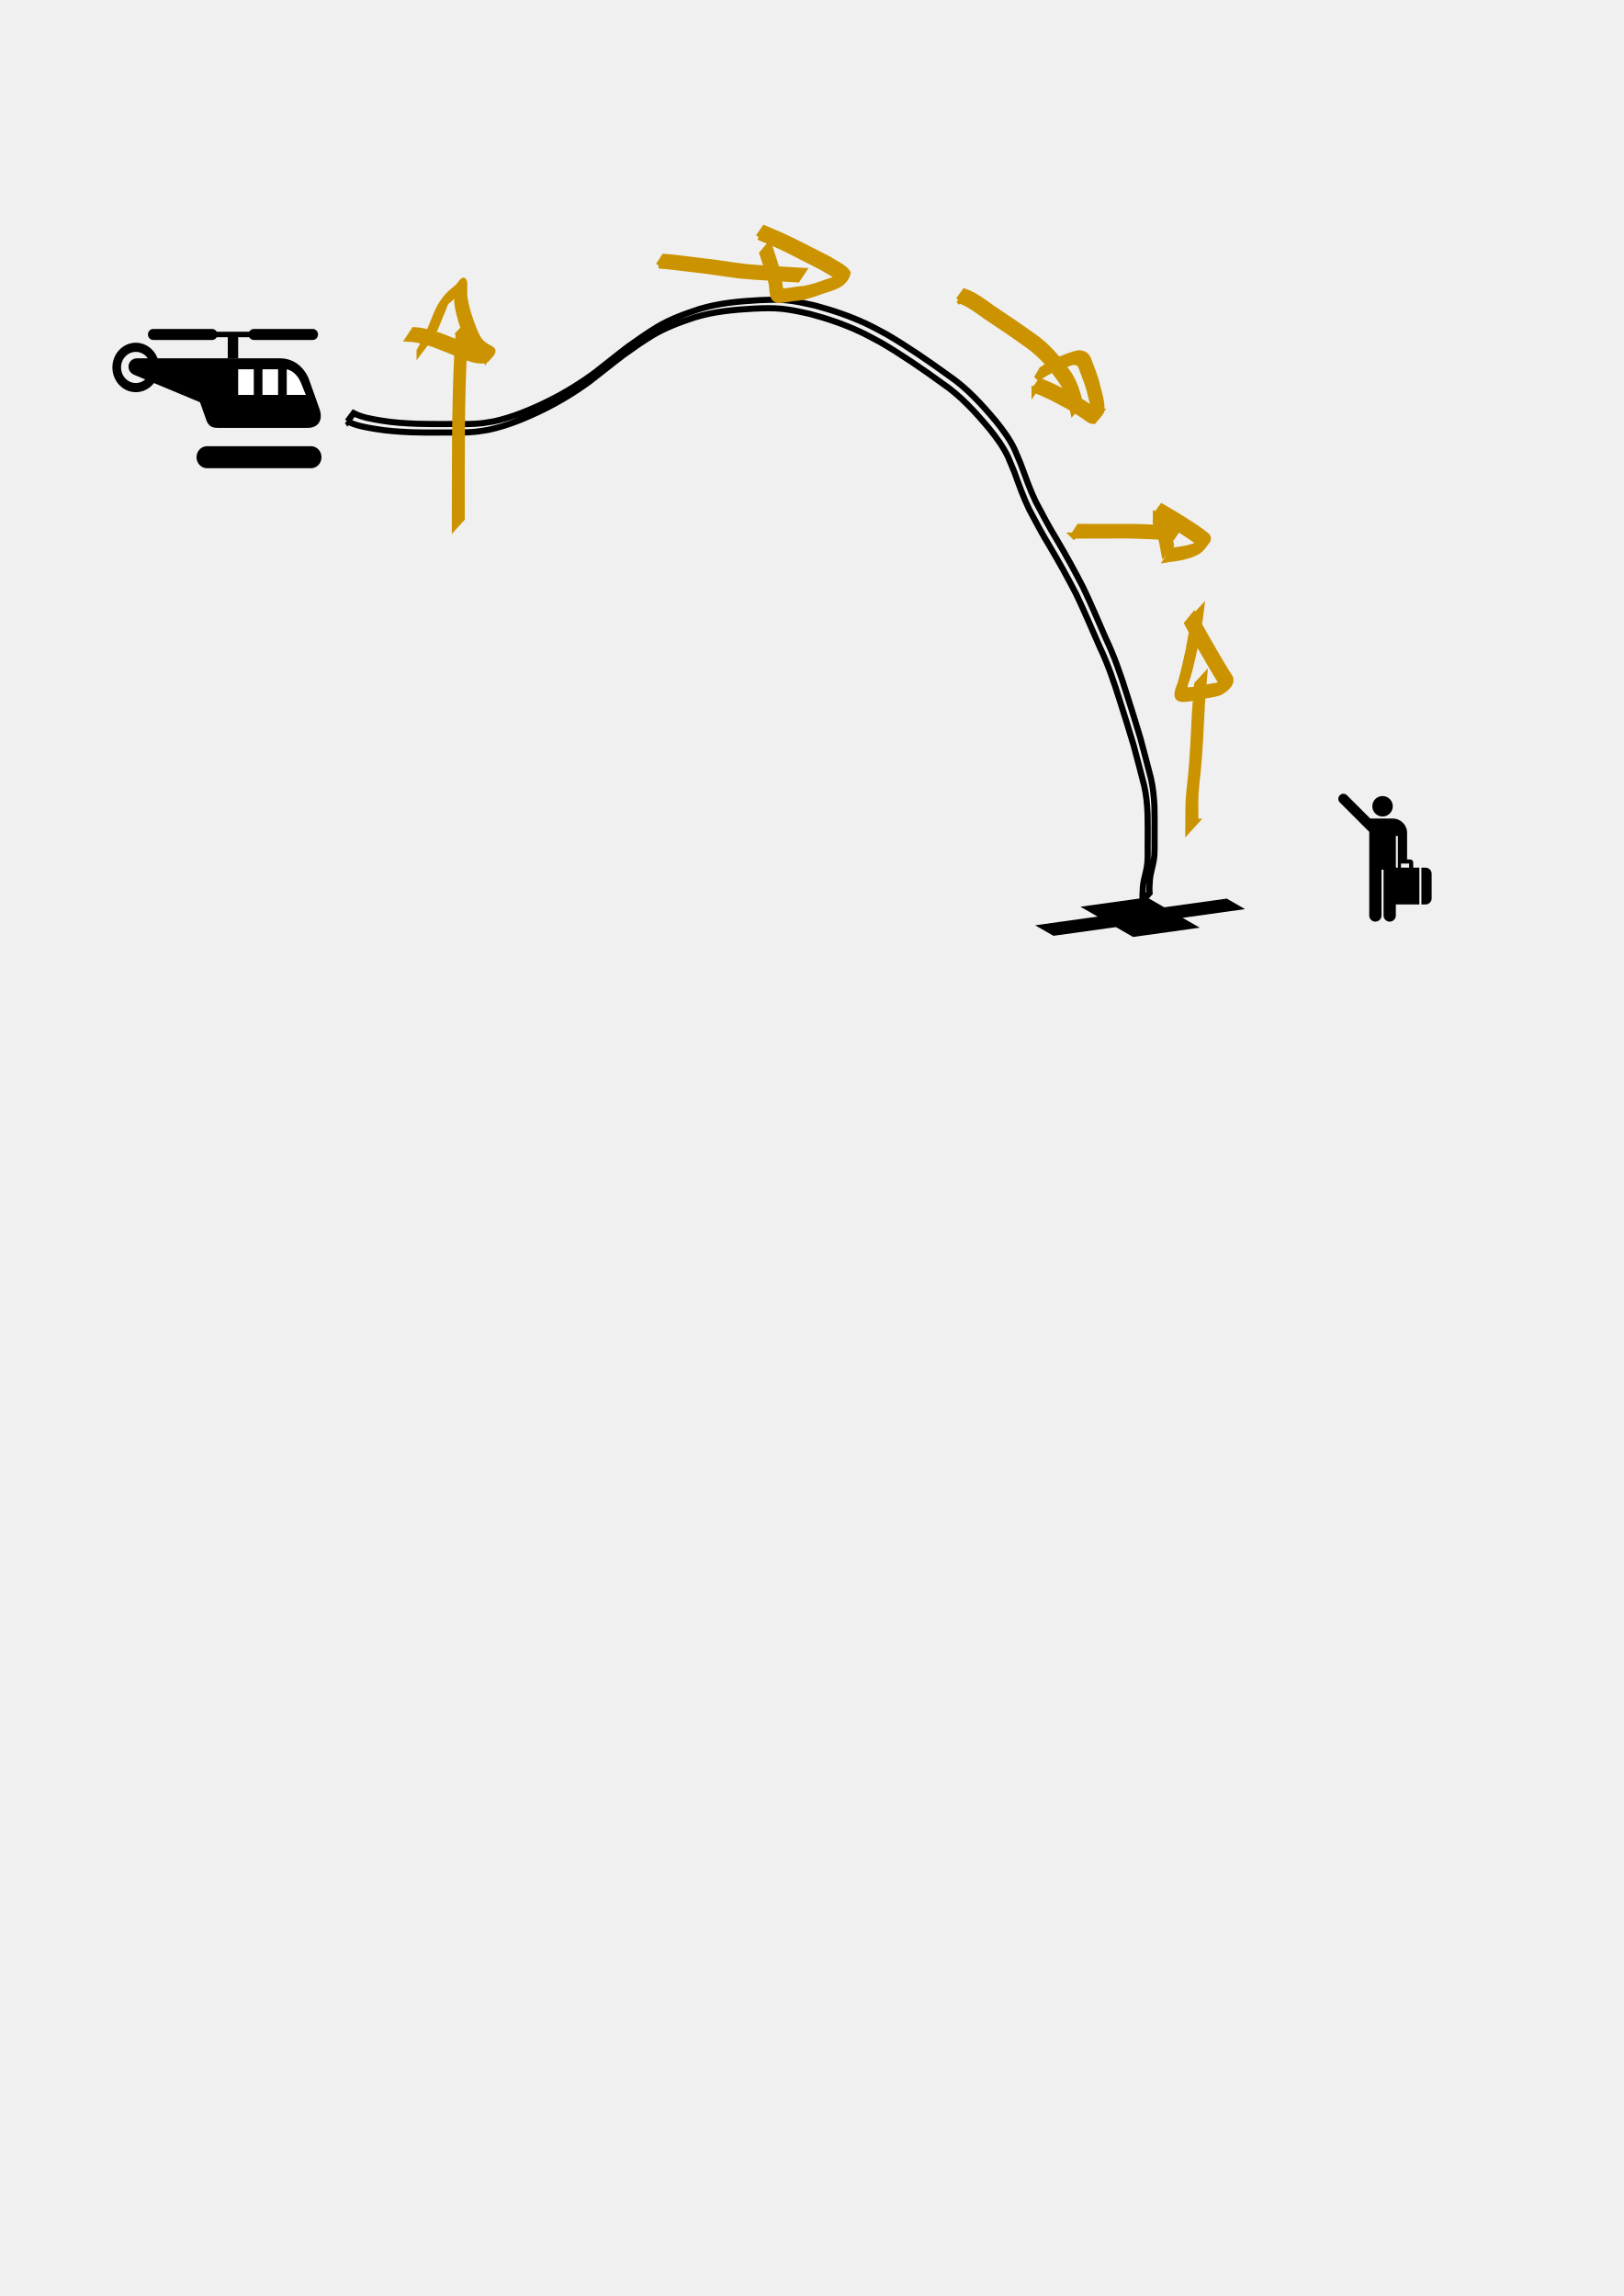
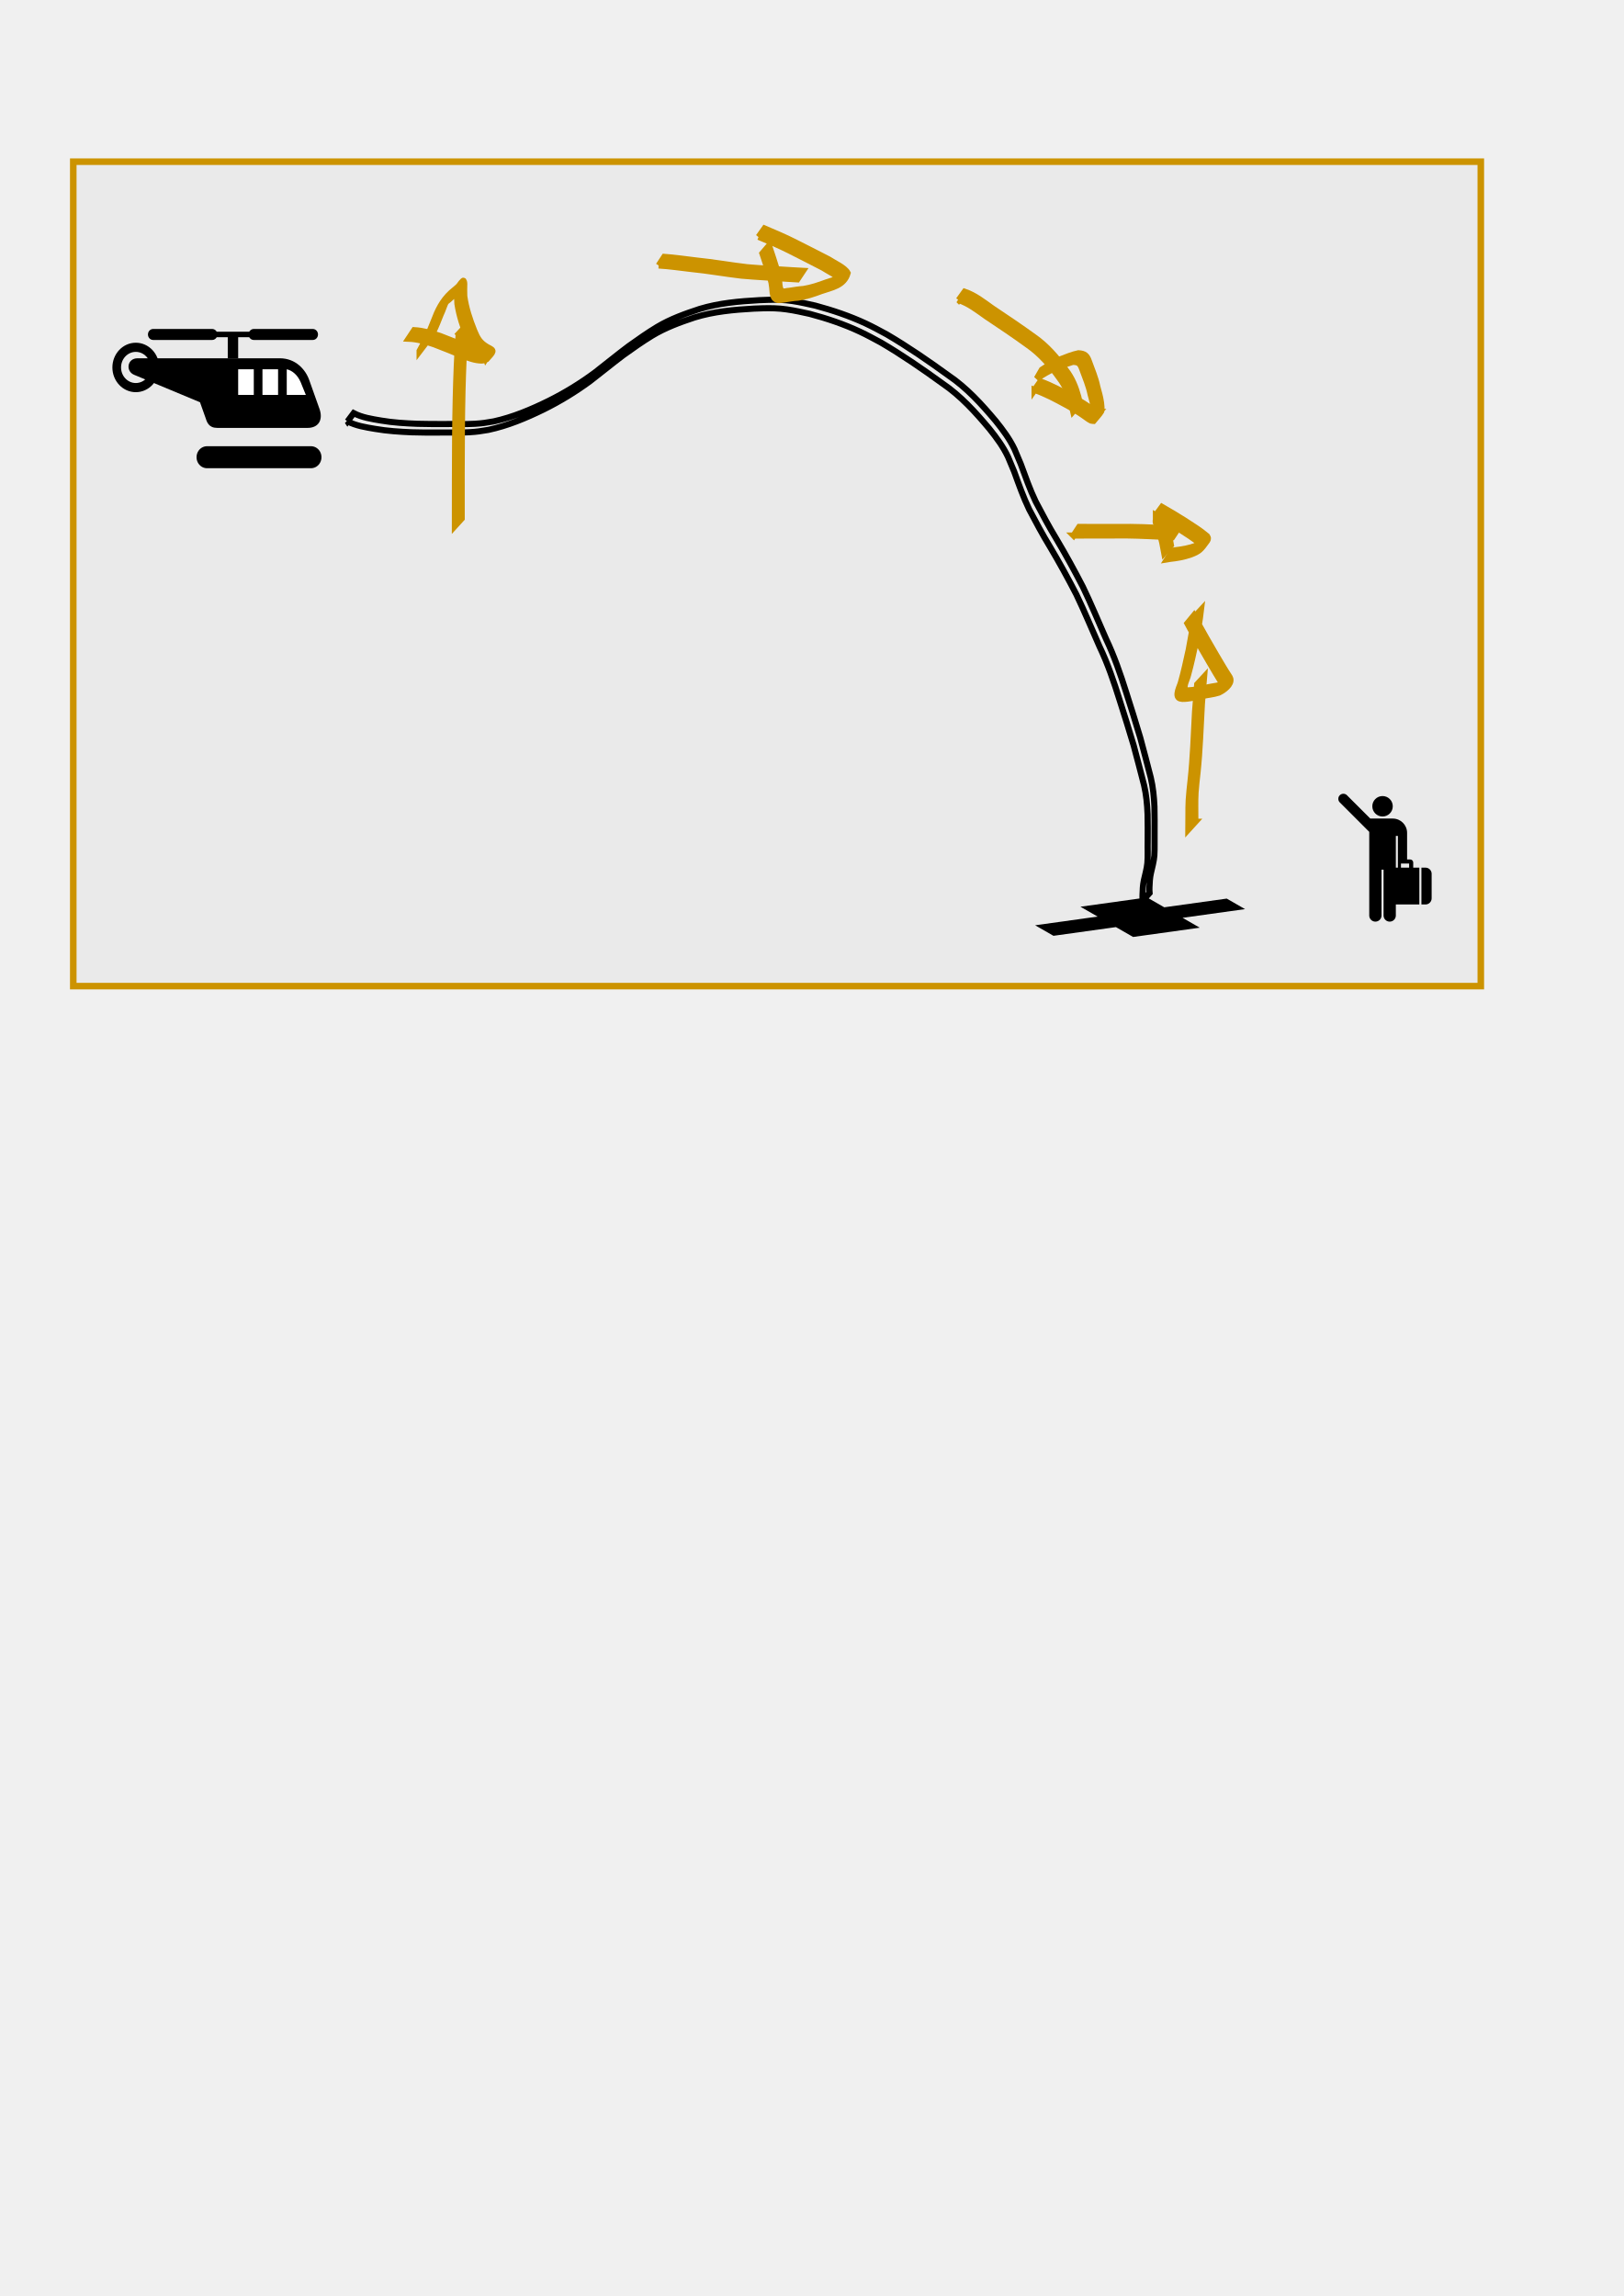
<svg xmlns="http://www.w3.org/2000/svg" xmlns:xlink="http://www.w3.org/1999/xlink" width="210mm" height="297mm" viewBox="0 0 210 297" version="1.1" id="svg8">
  <defs id="defs2">
    <symbol id="Heliport">
      <path d="M 8.202,14.023 H 16.14" style="fill:none;stroke-width:1.587;stroke-linecap:round" id="path1522" />
      <path d="M 8.07,11.113 7.673,10.054 2.646,8.07 C 1.984,7.805 2.117,6.879 2.91,6.879 H 13.758 c 1.191,0 1.958,0.794 2.249,1.587 l 0.794,2.117 C 17.066,11.377 16.669,11.906 15.875,11.906 H 8.996 c -0.661,0 -0.794,-0.397 -0.926,-0.794 z" style="stroke:none;stroke-width:0.265" id="path1524" />
      <g style="fill:#ffffff;stroke:none" id="g1532">
        <path d="m 10.583,9.525 h 1.191 V 7.673 h -1.191 z" id="path1526" style="stroke-width:0.265" />
        <path d="m 12.435,9.525 h 1.191 V 7.673 h -1.191 z" id="path1528" style="stroke-width:0.265" />
        <path d="M 15.346,8.599 15.743,9.525 H 14.287 V 7.673 c 0.397,0.079 0.82,0.397 1.058,0.926 z" id="path1530" style="stroke-width:0.265" />
      </g>
      <g style="fill:none;stroke-width:3" id="g1542">
        <path d="m 10.186,5.292 v 1.587" id="path1534" style="stroke-width:0.794" />
        <path d="M 8.864,5.159 H 11.509" style="stroke-width:0.397" id="path1536" />
        <path d="M 4.101,5.159 H 8.599" style="stroke-width:0.794;stroke-linecap:round" id="path1538" />
        <path d="m 11.774,5.159 h 4.498" style="stroke-width:0.794;stroke-linecap:round" id="path1540" />
      </g>
      <circle cx="2.778" cy="7.541" r="1.455" style="fill:none;stroke-width:0.661" id="circle1544" />
    </symbol>
    <symbol id="ArrivingFlights">
      <g style="stroke:none" id="g1986">
        <circle cx="8.996" cy="2.91" r="1.323" id="circle1982" style="stroke-width:0.265" />
        <path d="M 3.44,2.381 7.276,6.218 V 17.066 a 0.794,0.794 0 0 0 1.587,0 V 11.113 H 9.128 v 5.953 a 0.794,0.794 0 0 0 1.587,0 v -1.455 h 3.043 v -4.763 h -0.794 V 10.186 A 0.397,0.397 0 0 0 12.568,9.79 H 12.171 V 6.35 A 1.852,1.852 0 0 0 10.319,4.498 H 7.408 L 4.366,1.455 A 0.656,0.656 0 0 0 3.44,2.381 Z m 7.276,4.366 h 0.265 v 4.101 h -0.265 z m 0.661,3.572 h 1.058 v 0.529 h -1.058 z m 2.646,5.292 h 0.529 a 0.794,0.794 0 0 0 0.794,-0.794 v -3.175 a 0.794,0.794 0 0 0 -0.794,-0.794 h -0.529 z" id="path1984" style="stroke-width:0.265" />
      </g>
    </symbol>
    <symbol id="FirstAid">
      <path d="m 11.642,3.44 v 3.969 h 3.969 v 4.233 h -3.969 v 3.969 H 7.408 v -3.969 h -3.969 V 7.408 h 3.969 v -3.969 z" style="stroke:none;stroke-width:0.265" id="path1018" />
    </symbol>
  </defs>
  <g id="layer1">
+     <rect style="fill:#eaeaea;fill-opacity:1;stroke:#cc9300;stroke-width:0.848;paint-order:fill markers stroke" id="rect898" width="182.042" height="106.645" x="9.476" y="20.915" />
    <use xlink:href="#Heliport" style="fill:#000000;stroke:#000000" id="use3527" x="0" y="0" width="100%" height="100%" transform="matrix(1.696273,0,0,1.791321,12.85203,34.02358)" />
    <use xlink:href="#ArrivingFlights" style="fill:#000000;stroke:#000000" id="use3591" x="0" y="0" width="100%" height="100%" transform="translate(169.8139,101.3865)" />
    <use xlink:href="#FirstAid" style="fill:#000000;stroke:#000000" id="use3641" x="0" y="0" width="100%" height="100%" transform="matrix(2.035565,-0.2836124,0.5597591,0.3214354,122.7323,118.2845)" />
    <path style="fill:none;stroke:#000000;stroke-width:0.794;paint-order:fill markers stroke" id="path3673" d="m 44.942,54.506 c 1.116,0.578 2.37,0.772 3.595,0.977 1.563,0.27 3.148,0.368 4.73,0.435 1.159,0.043 2.318,0.036 3.478,0.033 1.313,-0.027 2.63,0.039 3.942,-0.039 1.141,-0.068 1.327,-0.126 2.47,-0.304 2.503,-0.531 4.863,-1.526 7.153,-2.644 2.104,-1.043 4.111,-2.268 6.002,-3.658 1.457,-1.116 2.869,-2.285 4.335,-3.387 1.208,-0.867 2.425,-1.725 3.695,-2.501 1.711,-1.035 3.586,-1.72 5.475,-2.348 2.492,-0.772 5.092,-1.005 7.682,-1.149 0.379,-0.014 0.759,-0.03 1.138,-0.041 1.049,-0.031 2.08,-0.009 3.121,0.143 1.119,0.163 1.835,0.337 2.962,0.578 2.226,0.588 4.418,1.327 6.505,2.304 0.931,0.436 1.803,0.919 2.709,1.404 2.751,1.613 5.379,3.423 7.958,5.295 2.36,1.603 4.261,3.704 6.079,5.874 0.909,1.134 1.779,2.308 2.401,3.629 0.078,0.165 0.724,1.728 0.798,1.906 0.597,1.65 1.177,3.299 1.938,4.882 0.856,1.622 1.716,3.242 2.674,4.807 1.206,2.028 2.347,4.097 3.427,6.195 1.066,2.218 2.003,4.494 3,6.743 1.068,2.229 1.86,4.569 2.596,6.923 0.619,1.945 1.236,3.891 1.812,5.849 0.449,1.724 0.927,3.441 1.353,5.171 0.289,1.229 0.401,2.484 0.451,3.742 0.028,1.145 0.018,2.291 0.015,3.437 -0.027,0.962 0.04,1.927 -0.041,2.887 -0.07,0.768 -0.301,1.507 -0.459,2.259 -0.128,0.607 -0.154,1.227 -0.17,1.845 -0.005,0.48 -0.013,0.231 0.031,0.746 0,0 0.885,-0.988 0.885,-0.988 v 0 c -0.032,-0.508 -0.027,-0.261 -0.019,-0.739 0.019,-0.613 0.054,-1.227 0.187,-1.827 0.165,-0.753 0.387,-1.498 0.445,-2.27 0.062,-0.962 0.01,-1.927 0.031,-2.89 0.003,-1.147 0.012,-2.295 -0.018,-3.442 -0.057,-1.263 -0.179,-2.522 -0.475,-3.754 -0.432,-1.729 -0.904,-3.449 -1.361,-5.171 -0.581,-1.957 -1.191,-3.906 -1.815,-5.849 -0.739,-2.357 -1.548,-4.694 -2.61,-6.929 -0.998,-2.252 -1.93,-4.532 -3.005,-6.748 -1.084,-2.1 -2.222,-4.175 -3.431,-6.205 -0.952,-1.564 -1.81,-3.182 -2.66,-4.803 -0.757,-1.581 -1.33,-3.23 -1.936,-4.873 -0.104,-0.25 -0.696,-1.68 -0.807,-1.914 -0.63,-1.325 -1.511,-2.503 -2.426,-3.642 -1.829,-2.174 -3.74,-4.28 -6.11,-5.886 -2.584,-1.875 -5.215,-3.691 -7.971,-5.307 -0.923,-0.495 -1.769,-0.965 -2.718,-1.409 -2.095,-0.979 -4.296,-1.716 -6.527,-2.318 -1.046,-0.228 -1.914,-0.438 -2.965,-0.597 -1.047,-0.159 -2.083,-0.184 -3.138,-0.152 -0.38,0.012 -0.761,0.028 -1.141,0.042 -2.599,0.143 -5.208,0.372 -7.712,1.132 -1.894,0.622 -3.775,1.294 -5.494,2.321 -1.278,0.768 -2.494,1.633 -3.708,2.497 -1.468,1.104 -2.886,2.266 -4.337,3.393 -1.883,1.398 -3.885,2.627 -5.984,3.675 -2.278,1.121 -4.629,2.116 -7.119,2.663 -1.123,0.18 -1.332,0.242 -2.454,0.311 -1.309,0.08 -2.623,0.008 -3.933,0.032 -1.158,-5.29e-4 -2.315,0.005 -3.472,-0.031 -1.579,-0.06 -3.16,-0.153 -4.719,-0.421 -1.205,-0.203 -2.441,-0.388 -3.539,-0.957 0,0 -0.796,1.067 -0.796,1.067 z" />
-     <path style="fill:#cc9300;stroke:#cc9300;stroke-width:0.794;paint-order:fill markers stroke;fill-opacity:1;stroke-opacity:1" id="path3675" d="m 59.327,43.193 c -0.221,2.757 -0.311,5.521 -0.382,8.286 -0.083,3.529 -0.1,7.058 -0.105,10.588 -0.003,1.991 -0.004,3.982 -0.006,5.973 0,0 0.878,-0.966 0.878,-0.966 v 0 c -0.003,-1.988 -0.006,-3.976 -0.002,-5.964 0.009,-3.528 0.02,-7.055 0.104,-10.582 0.075,-2.773 0.168,-5.545 0.416,-8.309 0,0 -0.904,0.973 -0.904,0.973 z" />
-     <path style="fill:#cc9300;stroke:#cc9300;stroke-width:0.794;paint-order:fill markers stroke;fill-opacity:1;stroke-opacity:1" id="path3677" d="m 54.27,45.396 c 0.61,-0.819 1.313,-1.592 1.782,-2.505 0.363,-0.706 0.642,-1.475 0.94,-2.211 0.277,-0.548 0.425,-1.158 0.711,-1.702 0.071,-0.135 0.344,-0.502 0.247,-0.384 -1.076,1.302 -0.521,0.716 -0.234,0.43 0.954,-0.708 1.551,-1.532 2.27,-2.487 -0.243,0.324 -0.486,0.648 -0.729,0.972 -0.032,5.29e-4 -0.082,-0.027 -0.097,0.002 -0.098,0.181 -0.013,1.581 0.002,1.78 0.235,1.556 0.733,3.04 1.317,4.493 0.43,1.067 0.785,1.616 1.781,2.2 0.082,0.042 0.46,0.222 0.554,0.308 0.025,0.023 0.021,0.065 0.032,0.097 0.217,-0.336 0.476,-0.648 0.652,-1.007 0.032,-0.065 -0.13,0.064 -0.199,0.083 -0.094,0.026 -0.193,0.034 -0.289,0.051 -0.853,0.023 -1.675,-0.301 -2.459,-0.603 -1.207,-0.5 -2.422,-0.986 -3.643,-1.454 -1.088,-0.374 -2.182,-0.685 -3.333,-0.75 0,0 -0.731,1.101 -0.731,1.101 v 0 c 1.141,0.046 2.222,0.356 3.3,0.723 1.22,0.467 2.434,0.955 3.64,1.456 0.803,0.315 1.64,0.64 2.513,0.647 0.08,-0.011 0.536,-0.066 0.556,-0.089 1.019,-1.15 1.145,-1.16 0.193,-1.633 -0.971,-0.562 -1.296,-1.11 -1.716,-2.142 -0.582,-1.442 -1.073,-2.92 -1.286,-4.467 -0.033,-0.534 -0.008,-1.043 -0.003,-1.575 0.001,-0.142 -0.048,-0.495 -0.15,-0.397 -0.341,0.327 -0.575,0.751 -0.862,1.126 0.217,-0.286 0.434,-0.573 0.652,-0.859 0.063,-0.083 -0.118,0.173 -0.188,0.25 -0.338,0.375 -0.759,0.677 -1.136,1.01 -1.181,1.087 -1.745,2.31 -2.289,3.756 -0.3,0.734 -0.582,1.497 -0.957,2.197 -0.107,0.201 -0.578,0.511 -0.361,0.579 0.225,0.071 0.282,-0.38 0.442,-0.554 0.109,-0.118 -0.192,0.257 -0.288,0.386 0,0 -0.634,1.168 -0.634,1.168 z" />
-     <path style="fill:#cc9300;stroke:#cc9300;stroke-width:0.794;paint-order:fill markers stroke;fill-opacity:1;stroke-opacity:1" id="path3679" d="m 85.185,34.34 c 1.397,0.081 2.782,0.288 4.171,0.449 2.189,0.214 4.352,0.609 6.536,0.864 1.946,0.177 3.898,0.261 5.846,0.401 0.952,0.061 0.491,0.033 1.384,0.083 0,0 0.731,-1.099 0.731,-1.099 v 0 c -0.893,-0.047 -0.432,-0.021 -1.384,-0.079 -1.948,-0.134 -3.899,-0.222 -5.845,-0.392 -2.184,-0.252 -4.347,-0.647 -6.535,-0.866 -1.391,-0.162 -2.776,-0.372 -4.173,-0.473 0,0 -0.73,1.112 -0.73,1.112 z" />
-     <path style="fill:#cc9300;stroke:#cc9300;stroke-width:0.794;paint-order:fill markers stroke;fill-opacity:1;stroke-opacity:1" id="path3681" d="m 98.114,30.635 c 1.319,0.542 2.63,1.101 3.904,1.741 1.469,0.729 2.922,1.491 4.383,2.236 0.533,0.368 2.17,1.119 2.371,1.728 -0.508,0.466 0.26,-0.214 0.378,-0.69 0.036,-0.146 -0.252,0.166 -0.389,0.229 -0.595,0.273 -1.261,0.435 -1.878,0.652 -0.965,0.356 -1.937,0.69 -2.955,0.851 -0.608,0.039 -1.207,0.146 -1.809,0.235 -0.29,-0.015 -0.779,0.215 -1.039,0.01 -0.047,-0.037 -0.072,-0.096 -0.108,-0.144 -0.205,-0.405 -0.165,-0.866 -0.216,-1.303 -0.065,-0.56 -0.109,-0.638 -0.261,-1.207 -0.322,-1.072 -0.682,-2.133 -1.034,-3.195 0,0 -0.857,1.004 -0.857,1.004 v 0 c 0.351,1.06 0.713,2.117 1.028,3.189 0.154,0.617 0.173,0.596 0.239,1.195 0.051,0.462 0.027,0.946 0.274,1.361 0.385,0.444 0.733,0.256 1.259,0.213 0.603,-0.087 1.201,-0.208 1.811,-0.237 1.028,-0.152 2.009,-0.481 2.98,-0.845 1.338,-0.475 2.971,-0.684 3.431,-2.338 -0.358,-0.705 -1.803,-1.331 -2.452,-1.773 -1.462,-0.744 -2.916,-1.504 -4.385,-2.234 -1.276,-0.644 -2.591,-1.201 -3.906,-1.76 0,0 -0.771,1.084 -0.771,1.084 z" />
-     <path style="fill:#cc9300;stroke:#cc9300;stroke-width:0.794;paint-order:fill markers stroke;fill-opacity:1;stroke-opacity:1" id="path3683" d="m 123.99,38.816 c 1.322,0.439 2.42,1.309 3.543,2.102 1.822,1.212 3.637,2.43 5.407,3.717 1.641,1.143 2.934,2.649 4.085,4.266 0.79,1.017 1.246,2.198 1.569,3.43 0.126,0.589 0.06,0.297 0.197,0.878 0,0 0.869,-1 0.869,-1 v 0 c -0.135,-0.582 -0.068,-0.289 -0.201,-0.88 -0.337,-1.241 -0.812,-2.428 -1.612,-3.452 -1.165,-1.622 -2.467,-3.141 -4.119,-4.29 -1.773,-1.283 -3.588,-2.503 -5.408,-3.718 -1.126,-0.802 -2.227,-1.68 -3.552,-2.131 0,0 -0.777,1.079 -0.777,1.079 z" />
-     <path style="fill:#cc9300;stroke:#cc9300;stroke-width:0.794;paint-order:fill markers stroke;fill-opacity:1;stroke-opacity:1" id="path3685" d="m 133.807,50.436 c 1.415,0.498 2.744,1.209 4.057,1.927 0.804,0.428 1.578,0.907 2.325,1.428 0.129,0.09 0.723,0.541 0.933,0.62 0.097,0.036 0.207,0.018 0.31,0.027 0.334,-0.418 0.73,-0.794 1.002,-1.255 0.08,-0.136 -0.026,-1.028 -0.035,-1.095 -0.097,-0.706 -0.294,-1.385 -0.484,-2.069 -0.226,-1.13 -0.69,-2.186 -1.078,-3.265 -0.271,-0.768 -0.552,-1.008 -1.356,-1.057 -0.795,0.166 -1.563,0.489 -2.323,0.779 -0.844,0.366 -1.636,0.837 -2.401,1.344 0,0 -0.66,1.147 -0.66,1.147 v 0 c 0.755,-0.512 1.542,-0.981 2.375,-1.356 0.747,-0.294 1.508,-0.578 2.275,-0.806 0.793,0.022 0.956,0.212 1.233,0.961 0.394,1.073 0.845,2.129 1.074,3.254 0.187,0.678 0.383,1.352 0.464,2.054 0.023,0.2 0.044,0.401 0.037,0.603 -0.005,0.147 -0.2,0.509 -0.072,0.436 0.301,-0.171 0.455,-0.522 0.682,-0.782 -0.086,0.005 -0.175,0.042 -0.257,0.015 -0.199,-0.065 -0.825,-0.534 -0.932,-0.608 -0.753,-0.52 -1.53,-1.002 -2.338,-1.431 -1.32,-0.723 -2.653,-1.439 -4.069,-1.959 0,0 -0.762,1.091 -0.762,1.091 z" />
-     <path style="fill:#cc9300;stroke:#cc9300;stroke-width:0.794;paint-order:fill markers stroke;fill-opacity:1;stroke-opacity:1" id="path3687" d="m 154.597,106.306 c 0.014,-1.259 -0.048,-2.521 0.026,-3.779 0.041,-0.695 0.173,-1.829 0.249,-2.522 0.313,-2.951 0.4,-5.919 0.568,-8.881 0.084,-1.189 0.187,-2.377 0.288,-3.565 0,0 -0.89,0.962 -0.89,0.962 v 0 c -0.097,1.187 -0.197,2.373 -0.279,3.561 -0.163,2.961 -0.253,5.929 -0.575,8.879 -0.081,0.754 -0.2,1.773 -0.242,2.53 -0.071,1.264 -0.014,2.532 -0.038,3.797 0,0 0.894,-0.982 0.894,-0.982 z" />
-     <path style="fill:#cc9300;stroke:#cc9300;stroke-width:0.794;paint-order:fill markers stroke;fill-opacity:1;stroke-opacity:1" id="path3689" d="m 154.421,79.866 c -0.162,1.401 -0.407,2.797 -0.677,4.182 -0.313,1.413 -0.611,2.827 -1.007,4.22 -0.09,0.426 -0.864,1.793 -0.143,2.075 0.115,0.045 0.244,0.041 0.367,0.061 0.841,0.004 1.66,-0.232 2.487,-0.364 0.725,-0.159 1.473,-0.213 2.18,-0.444 0.628,-0.285 1.69,-1.058 1.49,-1.804 -0.023,-0.085 -0.072,-0.16 -0.108,-0.24 -0.625,-0.942 -1.18,-1.927 -1.761,-2.896 -0.855,-1.457 -1.691,-2.927 -2.506,-4.408 -0.112,-0.21 -0.224,-0.42 -0.336,-0.63 0,0 -0.838,1.018 -0.838,1.018 v 0 c 0.113,0.21 0.226,0.42 0.338,0.629 0.82,1.479 1.652,2.953 2.511,4.409 0.576,0.966 1.13,1.945 1.734,2.894 0.021,0.067 0.057,0.132 0.063,0.202 0.005,0.052 -0.066,0.191 -0.031,0.153 0.257,-0.283 0.47,-0.602 0.709,-0.9 0.041,-0.051 -0.069,0.114 -0.116,0.16 -0.146,0.145 -0.273,0.187 -0.457,0.279 -0.695,0.257 -1.442,0.294 -2.161,0.458 -0.819,0.127 -1.626,0.356 -2.455,0.383 -0.101,-0.007 -0.37,0.028 -0.444,-0.125 -0.232,-0.48 0.306,-1.396 0.392,-1.862 0.39,-1.394 0.687,-2.81 0.996,-4.224 0.268,-1.392 0.512,-2.793 0.679,-4.2 0,0 -0.906,0.974 -0.906,0.974 z" />
-     <path style="fill:#cc9300;stroke:#cc9300;stroke-width:0.794;paint-order:fill markers stroke;fill-opacity:1;stroke-opacity:1" id="path3691" d="m 138.845,69.274 c 1.69,-0.007 3.38,-0.008 5.07,-0.009 2.126,-0.046 4.25,0.058 6.372,0.162 0.91,0.044 0.469,0.024 1.322,0.06 0,0 0.73,-1.101 0.73,-1.101 v 0 c -0.853,-0.033 -0.412,-0.015 -1.324,-0.055 -2.126,-0.098 -4.252,-0.204 -6.382,-0.159 -1.686,-0.001 -3.372,-0.002 -5.057,-0.009 0,0 -0.73,1.112 -0.73,1.112 z" />
-     <path style="fill:#cc9300;stroke:#cc9300;stroke-width:0.794;paint-order:fill markers stroke;fill-opacity:1;stroke-opacity:1" id="path3693" d="m 149.501,66.641 c 0.976,0.544 1.932,1.121 2.878,1.716 0.982,0.648 2.013,1.256 2.904,2.028 0.028,0.083 0.099,0.164 0.084,0.25 -0.017,0.095 -0.223,0.316 -0.172,0.234 0.168,-0.275 0.421,-0.506 0.524,-0.81 0.04,-0.119 -0.21,0.14 -0.318,0.203 -0.321,0.185 -0.379,0.195 -0.725,0.336 -0.85,0.315 -1.746,0.478 -2.644,0.577 -0.123,0.019 -0.246,0.038 -0.369,0.057 0,0 -0.711,1.121 -0.711,1.121 v 0 c 0.121,-0.02 0.242,-0.041 0.363,-0.061 0.908,-0.092 1.812,-0.256 2.675,-0.558 1.134,-0.427 1.297,-0.627 2.143,-1.804 0.063,-0.087 0.098,-0.202 0.09,-0.309 -0.008,-0.105 -0.09,-0.192 -0.135,-0.287 -0.904,-0.768 -1.935,-1.384 -2.923,-2.036 -0.947,-0.596 -1.905,-1.173 -2.878,-1.727 0,0 -0.786,1.073 -0.786,1.073 z" />
-     <path style="fill:#cc9300;stroke:#cc9300;stroke-width:0.794;paint-order:fill markers stroke;fill-opacity:1;stroke-opacity:1" id="path3695" d="m 149.475,67.457 c 0.353,0.894 0.628,1.808 0.846,2.744 0.092,0.44 0.158,0.883 0.245,1.323 0,0 0.873,-0.998 0.873,-0.998 v 0 c -0.085,-0.441 -0.154,-0.886 -0.251,-1.325 -0.224,-0.94 -0.505,-1.859 -0.854,-2.76 0,0 -0.859,1.015 -0.859,1.015 z" />
+     <path style="fill:#cc9300;fill-opacity:1;stroke:#cc9300;stroke-width:0.794;stroke-opacity:1;paint-order:fill markers stroke" id="path3675" d="m 59.327,43.193 c -0.221,2.757 -0.311,5.521 -0.382,8.286 -0.083,3.529 -0.1,7.058 -0.105,10.588 -0.003,1.991 -0.004,3.982 -0.006,5.973 0,0 0.878,-0.966 0.878,-0.966 v 0 c -0.003,-1.988 -0.006,-3.976 -0.002,-5.964 0.009,-3.528 0.02,-7.055 0.104,-10.582 0.075,-2.773 0.168,-5.545 0.416,-8.309 0,0 -0.904,0.973 -0.904,0.973 z" />
+     <path style="fill:#cc9300;fill-opacity:1;stroke:#cc9300;stroke-width:0.794;stroke-opacity:1;paint-order:fill markers stroke" id="path3677" d="m 54.27,45.396 c 0.61,-0.819 1.313,-1.592 1.782,-2.505 0.363,-0.706 0.642,-1.475 0.94,-2.211 0.277,-0.548 0.425,-1.158 0.711,-1.702 0.071,-0.135 0.344,-0.502 0.247,-0.384 -1.076,1.302 -0.521,0.716 -0.234,0.43 0.954,-0.708 1.551,-1.532 2.27,-2.487 -0.243,0.324 -0.486,0.648 -0.729,0.972 -0.032,5.29e-4 -0.082,-0.027 -0.097,0.002 -0.098,0.181 -0.013,1.581 0.002,1.78 0.235,1.556 0.733,3.04 1.317,4.493 0.43,1.067 0.785,1.616 1.781,2.2 0.082,0.042 0.46,0.222 0.554,0.308 0.025,0.023 0.021,0.065 0.032,0.097 0.217,-0.336 0.476,-0.648 0.652,-1.007 0.032,-0.065 -0.13,0.064 -0.199,0.083 -0.094,0.026 -0.193,0.034 -0.289,0.051 -0.853,0.023 -1.675,-0.301 -2.459,-0.603 -1.207,-0.5 -2.422,-0.986 -3.643,-1.454 -1.088,-0.374 -2.182,-0.685 -3.333,-0.75 0,0 -0.731,1.101 -0.731,1.101 v 0 c 1.141,0.046 2.222,0.356 3.3,0.723 1.22,0.467 2.434,0.955 3.64,1.456 0.803,0.315 1.64,0.64 2.513,0.647 0.08,-0.011 0.536,-0.066 0.556,-0.089 1.019,-1.15 1.145,-1.16 0.193,-1.633 -0.971,-0.562 -1.296,-1.11 -1.716,-2.142 -0.582,-1.442 -1.073,-2.92 -1.286,-4.467 -0.033,-0.534 -0.008,-1.043 -0.003,-1.575 0.001,-0.142 -0.048,-0.495 -0.15,-0.397 -0.341,0.327 -0.575,0.751 -0.862,1.126 0.217,-0.286 0.434,-0.573 0.652,-0.859 0.063,-0.083 -0.118,0.173 -0.188,0.25 -0.338,0.375 -0.759,0.677 -1.136,1.01 -1.181,1.087 -1.745,2.31 -2.289,3.756 -0.3,0.734 -0.582,1.497 -0.957,2.197 -0.107,0.201 -0.578,0.511 -0.361,0.579 0.225,0.071 0.282,-0.38 0.442,-0.554 0.109,-0.118 -0.192,0.257 -0.288,0.386 0,0 -0.634,1.168 -0.634,1.168 z" />
+     <path style="fill:#cc9300;fill-opacity:1;stroke:#cc9300;stroke-width:0.794;stroke-opacity:1;paint-order:fill markers stroke" id="path3679" d="m 85.185,34.34 c 1.397,0.081 2.782,0.288 4.171,0.449 2.189,0.214 4.352,0.609 6.536,0.864 1.946,0.177 3.898,0.261 5.846,0.401 0.952,0.061 0.491,0.033 1.384,0.083 0,0 0.731,-1.099 0.731,-1.099 v 0 c -0.893,-0.047 -0.432,-0.021 -1.384,-0.079 -1.948,-0.134 -3.899,-0.222 -5.845,-0.392 -2.184,-0.252 -4.347,-0.647 -6.535,-0.866 -1.391,-0.162 -2.776,-0.372 -4.173,-0.473 0,0 -0.73,1.112 -0.73,1.112 z" />
+     <path style="fill:#cc9300;fill-opacity:1;stroke:#cc9300;stroke-width:0.794;stroke-opacity:1;paint-order:fill markers stroke" id="path3681" d="m 98.114,30.635 c 1.319,0.542 2.63,1.101 3.904,1.741 1.469,0.729 2.922,1.491 4.383,2.236 0.533,0.368 2.17,1.119 2.371,1.728 -0.508,0.466 0.26,-0.214 0.378,-0.69 0.036,-0.146 -0.252,0.166 -0.389,0.229 -0.595,0.273 -1.261,0.435 -1.878,0.652 -0.965,0.356 -1.937,0.69 -2.955,0.851 -0.608,0.039 -1.207,0.146 -1.809,0.235 -0.29,-0.015 -0.779,0.215 -1.039,0.01 -0.047,-0.037 -0.072,-0.096 -0.108,-0.144 -0.205,-0.405 -0.165,-0.866 -0.216,-1.303 -0.065,-0.56 -0.109,-0.638 -0.261,-1.207 -0.322,-1.072 -0.682,-2.133 -1.034,-3.195 0,0 -0.857,1.004 -0.857,1.004 v 0 c 0.351,1.06 0.713,2.117 1.028,3.189 0.154,0.617 0.173,0.596 0.239,1.195 0.051,0.462 0.027,0.946 0.274,1.361 0.385,0.444 0.733,0.256 1.259,0.213 0.603,-0.087 1.201,-0.208 1.811,-0.237 1.028,-0.152 2.009,-0.481 2.98,-0.845 1.338,-0.475 2.971,-0.684 3.431,-2.338 -0.358,-0.705 -1.803,-1.331 -2.452,-1.773 -1.462,-0.744 -2.916,-1.504 -4.385,-2.234 -1.276,-0.644 -2.591,-1.201 -3.906,-1.76 0,0 -0.771,1.084 -0.771,1.084 z" />
+     <path style="fill:#cc9300;fill-opacity:1;stroke:#cc9300;stroke-width:0.794;stroke-opacity:1;paint-order:fill markers stroke" id="path3683" d="m 123.99,38.816 c 1.322,0.439 2.42,1.309 3.543,2.102 1.822,1.212 3.637,2.43 5.407,3.717 1.641,1.143 2.934,2.649 4.085,4.266 0.79,1.017 1.246,2.198 1.569,3.43 0.126,0.589 0.06,0.297 0.197,0.878 0,0 0.869,-1 0.869,-1 v 0 c -0.135,-0.582 -0.068,-0.289 -0.201,-0.88 -0.337,-1.241 -0.812,-2.428 -1.612,-3.452 -1.165,-1.622 -2.467,-3.141 -4.119,-4.29 -1.773,-1.283 -3.588,-2.503 -5.408,-3.718 -1.126,-0.802 -2.227,-1.68 -3.552,-2.131 0,0 -0.777,1.079 -0.777,1.079 z" />
+     <path style="fill:#cc9300;fill-opacity:1;stroke:#cc9300;stroke-width:0.794;stroke-opacity:1;paint-order:fill markers stroke" id="path3685" d="m 133.807,50.436 c 1.415,0.498 2.744,1.209 4.057,1.927 0.804,0.428 1.578,0.907 2.325,1.428 0.129,0.09 0.723,0.541 0.933,0.62 0.097,0.036 0.207,0.018 0.31,0.027 0.334,-0.418 0.73,-0.794 1.002,-1.255 0.08,-0.136 -0.026,-1.028 -0.035,-1.095 -0.097,-0.706 -0.294,-1.385 -0.484,-2.069 -0.226,-1.13 -0.69,-2.186 -1.078,-3.265 -0.271,-0.768 -0.552,-1.008 -1.356,-1.057 -0.795,0.166 -1.563,0.489 -2.323,0.779 -0.844,0.366 -1.636,0.837 -2.401,1.344 0,0 -0.66,1.147 -0.66,1.147 v 0 c 0.755,-0.512 1.542,-0.981 2.375,-1.356 0.747,-0.294 1.508,-0.578 2.275,-0.806 0.793,0.022 0.956,0.212 1.233,0.961 0.394,1.073 0.845,2.129 1.074,3.254 0.187,0.678 0.383,1.352 0.464,2.054 0.023,0.2 0.044,0.401 0.037,0.603 -0.005,0.147 -0.2,0.509 -0.072,0.436 0.301,-0.171 0.455,-0.522 0.682,-0.782 -0.086,0.005 -0.175,0.042 -0.257,0.015 -0.199,-0.065 -0.825,-0.534 -0.932,-0.608 -0.753,-0.52 -1.53,-1.002 -2.338,-1.431 -1.32,-0.723 -2.653,-1.439 -4.069,-1.959 0,0 -0.762,1.091 -0.762,1.091 z" />
+     <path style="fill:#cc9300;fill-opacity:1;stroke:#cc9300;stroke-width:0.794;stroke-opacity:1;paint-order:fill markers stroke" id="path3687" d="m 154.597,106.306 c 0.014,-1.259 -0.048,-2.521 0.026,-3.779 0.041,-0.695 0.173,-1.829 0.249,-2.522 0.313,-2.951 0.4,-5.919 0.568,-8.881 0.084,-1.189 0.187,-2.377 0.288,-3.565 0,0 -0.89,0.962 -0.89,0.962 v 0 c -0.097,1.187 -0.197,2.373 -0.279,3.561 -0.163,2.961 -0.253,5.929 -0.575,8.879 -0.081,0.754 -0.2,1.773 -0.242,2.53 -0.071,1.264 -0.014,2.532 -0.038,3.797 0,0 0.894,-0.982 0.894,-0.982 z" />
+     <path style="fill:#cc9300;fill-opacity:1;stroke:#cc9300;stroke-width:0.794;stroke-opacity:1;paint-order:fill markers stroke" id="path3689" d="m 154.421,79.866 c -0.162,1.401 -0.407,2.797 -0.677,4.182 -0.313,1.413 -0.611,2.827 -1.007,4.22 -0.09,0.426 -0.864,1.793 -0.143,2.075 0.115,0.045 0.244,0.041 0.367,0.061 0.841,0.004 1.66,-0.232 2.487,-0.364 0.725,-0.159 1.473,-0.213 2.18,-0.444 0.628,-0.285 1.69,-1.058 1.49,-1.804 -0.023,-0.085 -0.072,-0.16 -0.108,-0.24 -0.625,-0.942 -1.18,-1.927 -1.761,-2.896 -0.855,-1.457 -1.691,-2.927 -2.506,-4.408 -0.112,-0.21 -0.224,-0.42 -0.336,-0.63 0,0 -0.838,1.018 -0.838,1.018 v 0 c 0.113,0.21 0.226,0.42 0.338,0.629 0.82,1.479 1.652,2.953 2.511,4.409 0.576,0.966 1.13,1.945 1.734,2.894 0.021,0.067 0.057,0.132 0.063,0.202 0.005,0.052 -0.066,0.191 -0.031,0.153 0.257,-0.283 0.47,-0.602 0.709,-0.9 0.041,-0.051 -0.069,0.114 -0.116,0.16 -0.146,0.145 -0.273,0.187 -0.457,0.279 -0.695,0.257 -1.442,0.294 -2.161,0.458 -0.819,0.127 -1.626,0.356 -2.455,0.383 -0.101,-0.007 -0.37,0.028 -0.444,-0.125 -0.232,-0.48 0.306,-1.396 0.392,-1.862 0.39,-1.394 0.687,-2.81 0.996,-4.224 0.268,-1.392 0.512,-2.793 0.679,-4.2 0,0 -0.906,0.974 -0.906,0.974 z" />
+     <path style="fill:#cc9300;fill-opacity:1;stroke:#cc9300;stroke-width:0.794;stroke-opacity:1;paint-order:fill markers stroke" id="path3691" d="m 138.845,69.274 c 1.69,-0.007 3.38,-0.008 5.07,-0.009 2.126,-0.046 4.25,0.058 6.372,0.162 0.91,0.044 0.469,0.024 1.322,0.06 0,0 0.73,-1.101 0.73,-1.101 v 0 c -0.853,-0.033 -0.412,-0.015 -1.324,-0.055 -2.126,-0.098 -4.252,-0.204 -6.382,-0.159 -1.686,-0.001 -3.372,-0.002 -5.057,-0.009 0,0 -0.73,1.112 -0.73,1.112 z" />
+     <path style="fill:#cc9300;fill-opacity:1;stroke:#cc9300;stroke-width:0.794;stroke-opacity:1;paint-order:fill markers stroke" id="path3693" d="m 149.501,66.641 c 0.976,0.544 1.932,1.121 2.878,1.716 0.982,0.648 2.013,1.256 2.904,2.028 0.028,0.083 0.099,0.164 0.084,0.25 -0.017,0.095 -0.223,0.316 -0.172,0.234 0.168,-0.275 0.421,-0.506 0.524,-0.81 0.04,-0.119 -0.21,0.14 -0.318,0.203 -0.321,0.185 -0.379,0.195 -0.725,0.336 -0.85,0.315 -1.746,0.478 -2.644,0.577 -0.123,0.019 -0.246,0.038 -0.369,0.057 0,0 -0.711,1.121 -0.711,1.121 v 0 c 0.121,-0.02 0.242,-0.041 0.363,-0.061 0.908,-0.092 1.812,-0.256 2.675,-0.558 1.134,-0.427 1.297,-0.627 2.143,-1.804 0.063,-0.087 0.098,-0.202 0.09,-0.309 -0.008,-0.105 -0.09,-0.192 -0.135,-0.287 -0.904,-0.768 -1.935,-1.384 -2.923,-2.036 -0.947,-0.596 -1.905,-1.173 -2.878,-1.727 0,0 -0.786,1.073 -0.786,1.073 z" />
+     <path style="fill:#cc9300;fill-opacity:1;stroke:#cc9300;stroke-width:0.794;stroke-opacity:1;paint-order:fill markers stroke" id="path3695" d="m 149.475,67.457 c 0.353,0.894 0.628,1.808 0.846,2.744 0.092,0.44 0.158,0.883 0.245,1.323 0,0 0.873,-0.998 0.873,-0.998 v 0 c -0.085,-0.441 -0.154,-0.886 -0.251,-1.325 -0.224,-0.94 -0.505,-1.859 -0.854,-2.76 0,0 -0.859,1.015 -0.859,1.015 z" />
  </g>
</svg>
